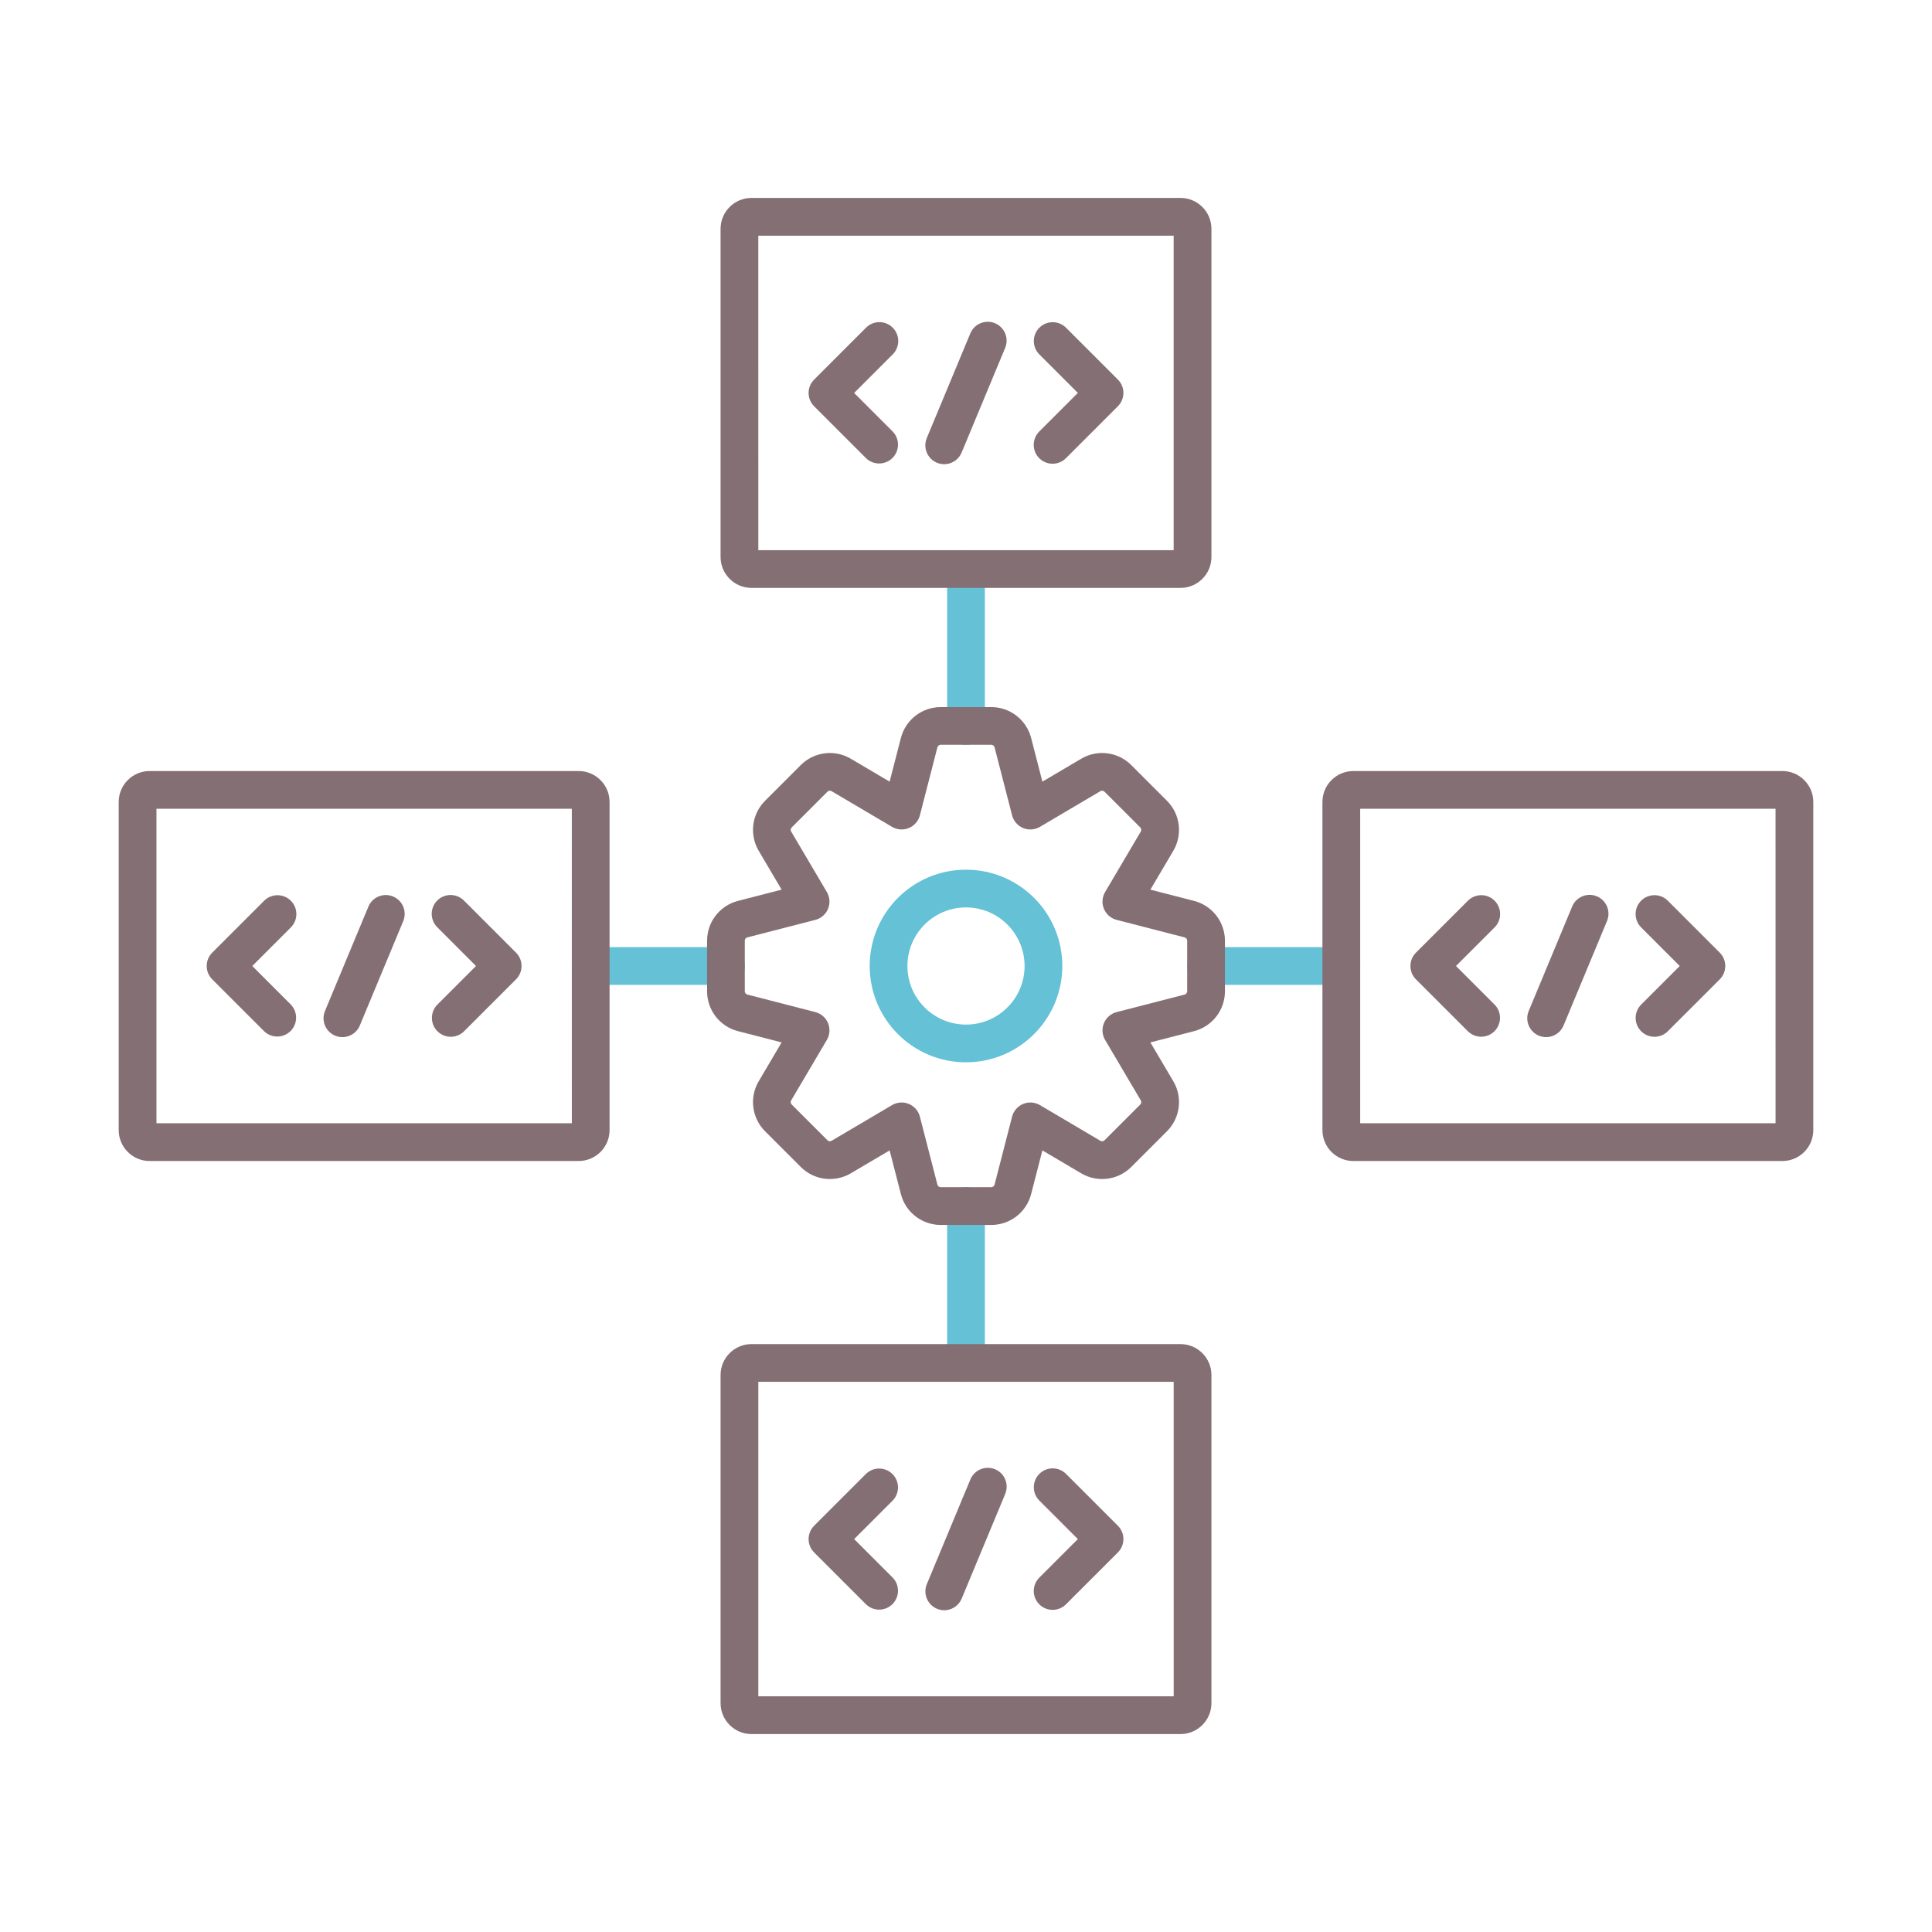
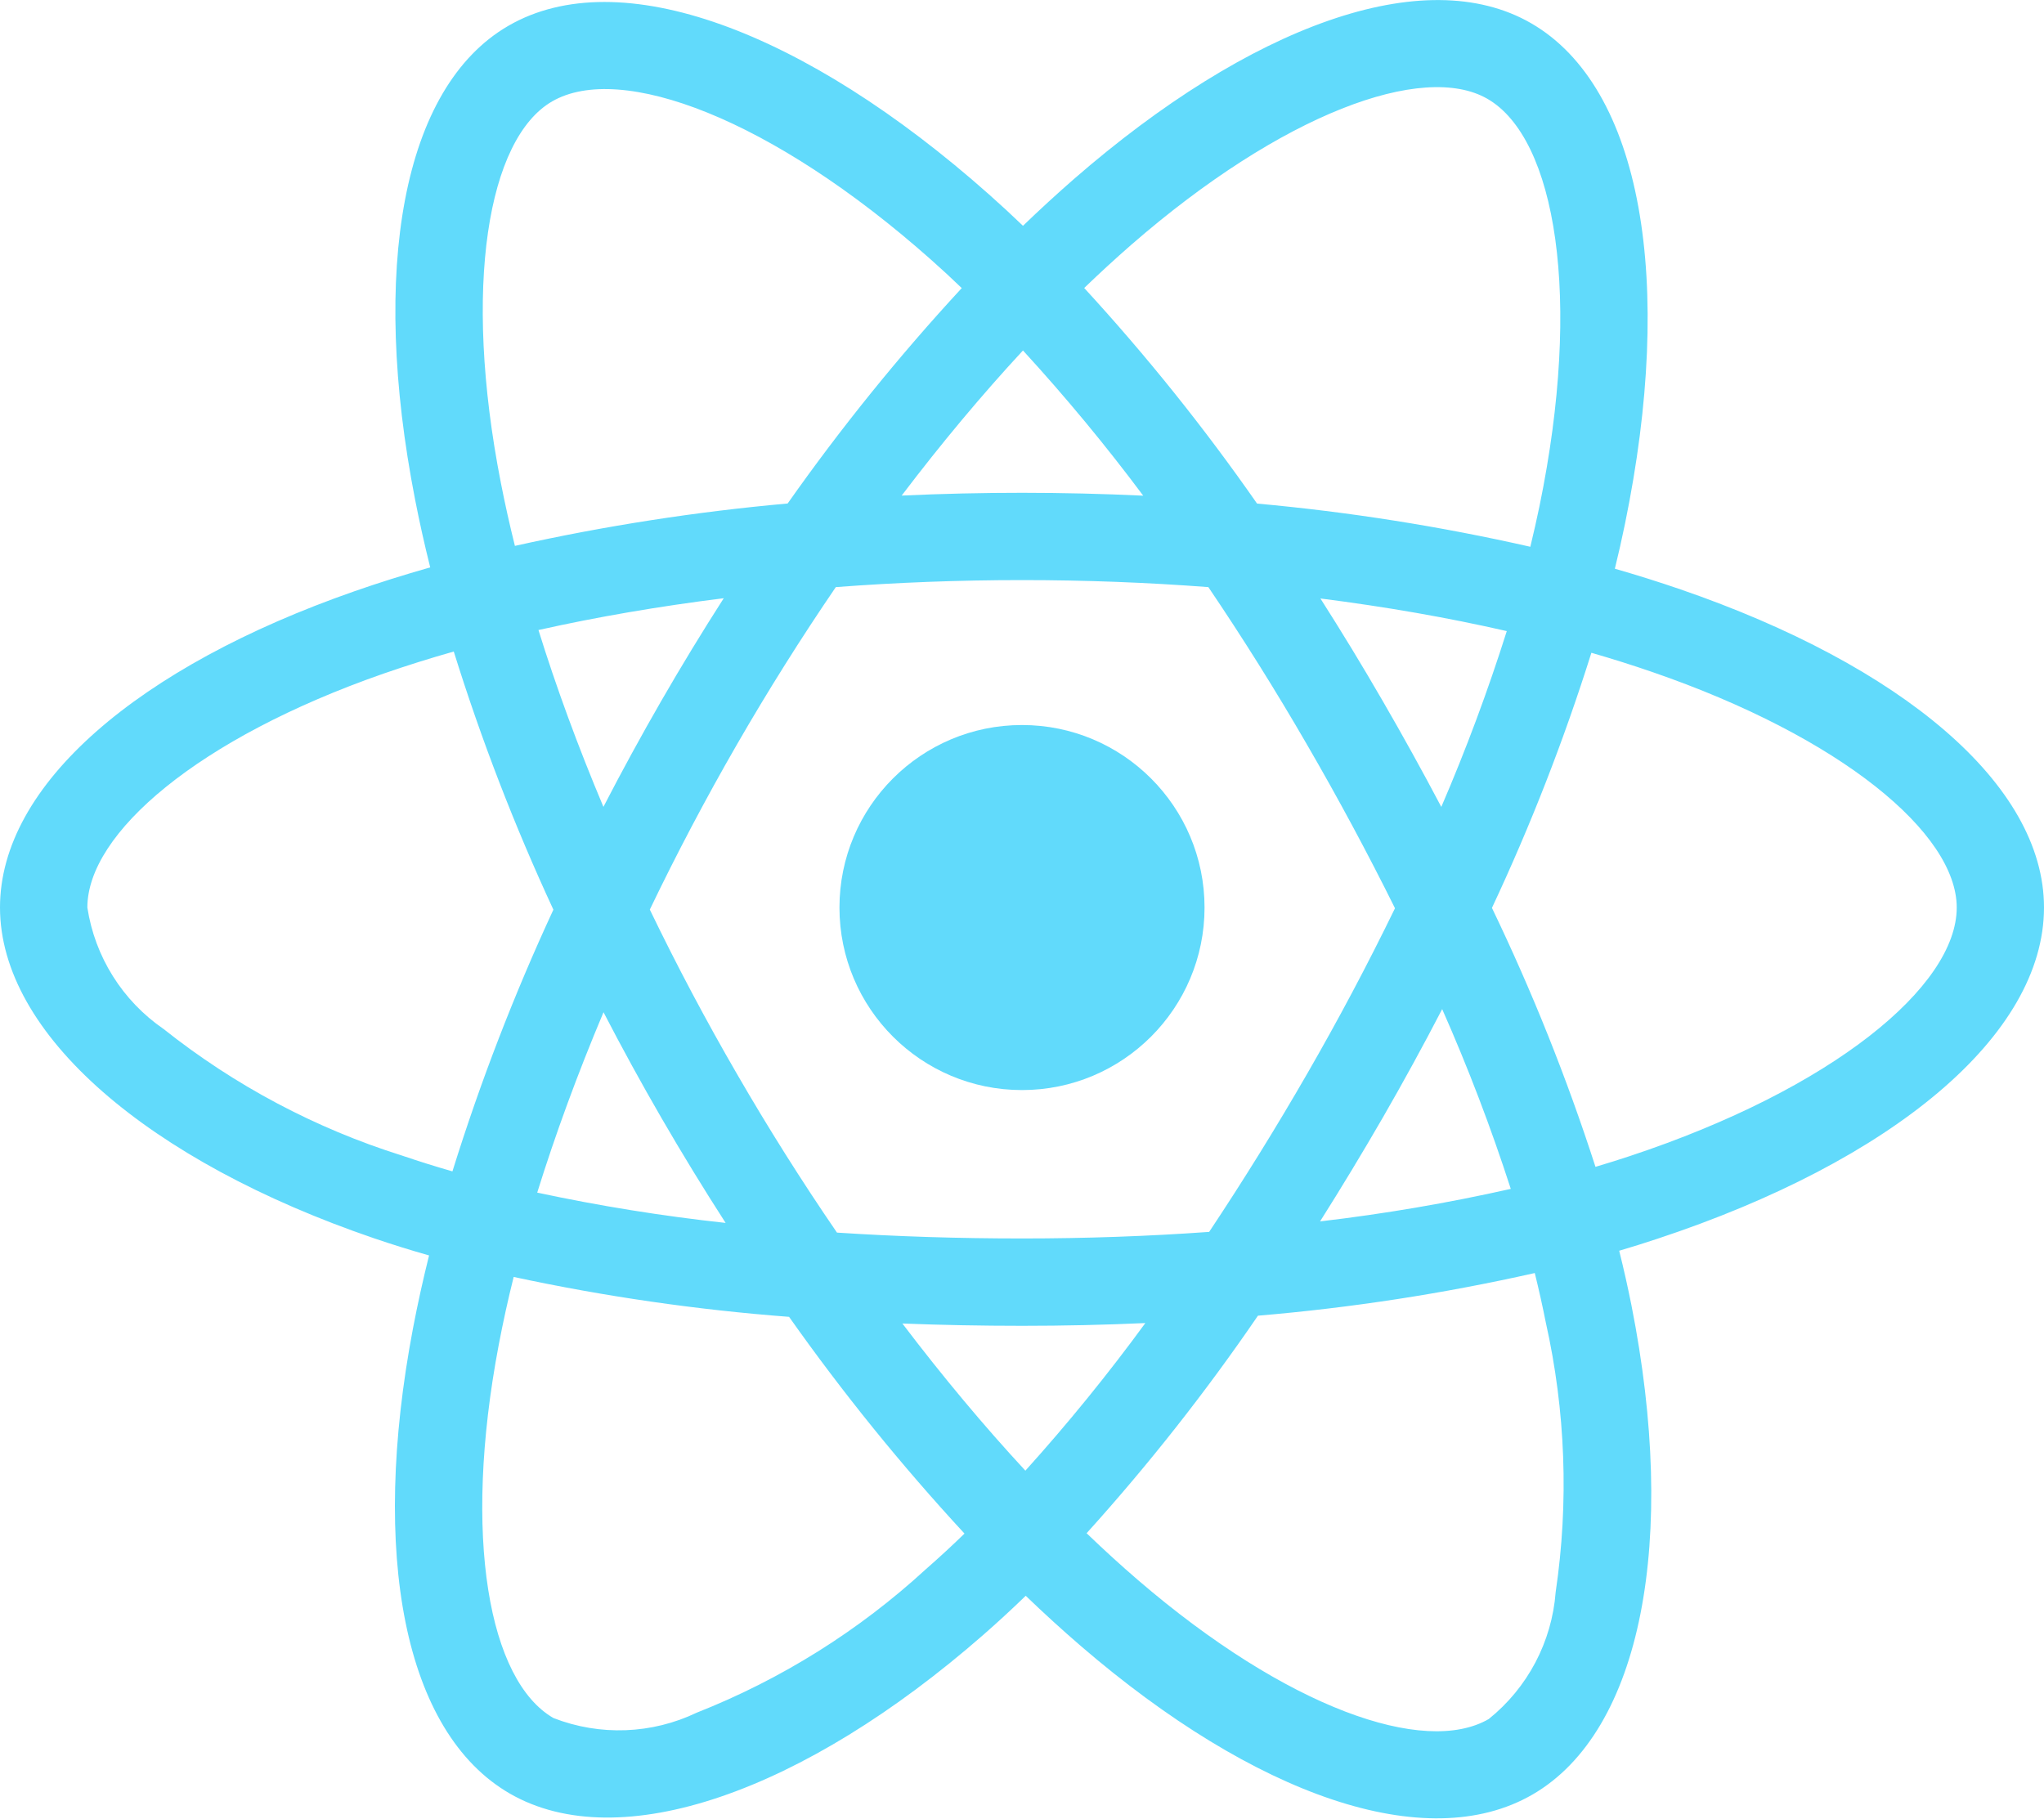
- <svg xmlns="http://www.w3.org/2000/svg" height="512" viewBox="0 0 256 256" width="512">
-   <path d="m128 98.693a2.5 2.5 0 0 1 -2.5-2.5v-20.793a2.5 2.5 0 0 1 5 0v20.8a2.5 2.5 0 0 1 -2.5 2.493z" fill="#65c1d6" />
-   <path d="m128 183.1a2.5 2.5 0 0 1 -2.5-2.5v-20.8a2.5 2.5 0 0 1 5 0v20.8a2.5 2.5 0 0 1 -2.5 2.5z" fill="#65c1d6" />
-   <path d="m177.732 130.5h-17.924a2.5 2.5 0 0 1 0-5h17.924a2.5 2.5 0 0 1 0 5z" fill="#65c1d6" />
-   <path d="m96.193 130.5h-17.925a2.5 2.5 0 0 1 0-5h17.925a2.5 2.5 0 0 1 0 5z" fill="#65c1d6" />
-   <g fill="#846f75">
-     <path d="m76.671 102.167h-56.842a4.1 4.1 0 0 0 -4.1 4.1v43.474a4.1 4.1 0 0 0 4.1 4.1h56.842a4.1 4.1 0 0 0 4.1-4.1v-43.478a4.1 4.1 0 0 0 -4.1-4.096zm-.9 46.666h-55.039v-41.666h55.036z" />
-     <path d="m44.409 137.233a2.5 2.5 0 0 0 3.268-1.347l5.762-13.851a2.5 2.5 0 0 0 -4.616-1.921l-5.762 13.851a2.5 2.5 0 0 0 1.348 3.268z" />
-     <path d="m57.961 136.646a2.5 2.5 0 0 0 3.535 0l6.879-6.878a2.5 2.5 0 0 0 0-3.536l-6.875-6.878a2.5 2.5 0 1 0 -3.535 3.535l5.106 5.111-5.11 5.111a2.5 2.5 0 0 0 0 3.535z" />
-     <path d="m35 136.646a2.5 2.5 0 0 0 3.535-3.535l-5.106-5.111 5.11-5.111a2.5 2.5 0 1 0 -3.539-3.535l-6.879 6.878a2.5 2.5 0 0 0 0 3.536z" />
-     <path d="m236.171 102.167h-56.842a4.1 4.1 0 0 0 -4.1 4.1v43.474a4.1 4.1 0 0 0 4.1 4.1h56.842a4.1 4.1 0 0 0 4.1-4.1v-43.478a4.1 4.1 0 0 0 -4.1-4.096zm-.9 46.666h-55.039v-41.666h55.036z" />
-     <path d="m203.909 137.233a2.5 2.5 0 0 0 3.269-1.347l5.761-13.851a2.5 2.5 0 0 0 -4.617-1.921l-5.761 13.851a2.5 2.5 0 0 0 1.348 3.268z" />
-     <path d="m217.461 136.646a2.5 2.5 0 0 0 3.535 0l6.879-6.878a2.5 2.5 0 0 0 0-3.536l-6.875-6.878a2.5 2.5 0 1 0 -3.535 3.536l5.11 5.11-5.11 5.11a2.5 2.5 0 0 0 -.004 3.536z" />
-     <path d="m194.5 136.646a2.5 2.5 0 0 0 3.535-3.536l-5.11-5.11 5.11-5.11a2.5 2.5 0 1 0 -3.535-3.536l-6.879 6.878a2.5 2.5 0 0 0 0 3.536z" />
-     <path d="m99.579 77.9h56.842a4.1 4.1 0 0 0 4.1-4.1v-43.474a4.1 4.1 0 0 0 -4.1-4.1h-56.842a4.1 4.1 0 0 0 -4.1 4.1v43.474a4.1 4.1 0 0 0 4.1 4.1zm.9-46.667h55.036v41.667h-55.033z" />
-     <path d="m131.841 42.829a2.5 2.5 0 0 0 -3.268 1.348l-5.762 13.85a2.5 2.5 0 1 0 4.616 1.921l5.762-13.85a2.5 2.5 0 0 0 -1.348-3.269z" />
-     <path d="m141.246 43.416a2.5 2.5 0 0 0 -3.535 3.536l5.11 5.111-5.11 5.11a2.5 2.5 0 1 0 3.535 3.536l6.879-6.878a2.5 2.5 0 0 0 0-3.537z" />
-     <path d="m118.289 43.417a2.5 2.5 0 0 0 -3.535 0l-6.879 6.883a2.5 2.5 0 0 0 0 3.535l6.879 6.878a2.5 2.5 0 0 0 3.535-3.535l-5.11-5.11 5.11-5.111a2.5 2.5 0 0 0 0-3.54z" />
-     <path d="m156.421 178.1h-56.842a4.1 4.1 0 0 0 -4.1 4.1v43.473a4.1 4.1 0 0 0 4.1 4.1h56.842a4.1 4.1 0 0 0 4.1-4.1v-43.473a4.1 4.1 0 0 0 -4.1-4.1zm-.9 46.667h-55.039v-41.667h55.036z" />
-     <path d="m124.159 213.171a2.5 2.5 0 0 0 3.268-1.348l5.762-13.85a2.5 2.5 0 1 0 -4.616-1.921l-5.762 13.85a2.5 2.5 0 0 0 1.348 3.269z" />
-     <path d="m137.711 212.583a2.5 2.5 0 0 0 3.535 0l6.879-6.878a2.5 2.5 0 0 0 0-3.537l-6.879-6.878a2.5 2.5 0 0 0 -3.535 3.536l5.11 5.111-5.11 5.11a2.5 2.5 0 0 0 0 3.536z" />
-     <path d="m114.754 212.583a2.5 2.5 0 0 0 3.535-3.535l-5.11-5.11 5.11-5.111a2.5 2.5 0 0 0 -3.535-3.535l-6.879 6.878a2.5 2.5 0 0 0 0 3.535z" />
-     <path d="m158.222 119.374-5.79-1.492 3.04-5.152a5.454 5.454 0 0 0 -.843-6.622l-4.734-4.733a5.452 5.452 0 0 0 -6.624-.842l-5.149 3.039-1.493-5.793a5.454 5.454 0 0 0 -5.278-4.085h-6.7a5.451 5.451 0 0 0 -5.278 4.088l-1.493 5.79-5.152-3.041a5.453 5.453 0 0 0 -6.621.844l-4.733 4.734a5.452 5.452 0 0 0 -.843 6.624l3.039 5.149-5.793 1.493a5.452 5.452 0 0 0 -4.085 5.278v6.7a5.451 5.451 0 0 0 4.088 5.279l5.79 1.492-3.04 5.152a5.452 5.452 0 0 0 .844 6.622l4.733 4.733a5.455 5.455 0 0 0 6.625.842l5.148-3.039 1.493 5.793a5.452 5.452 0 0 0 5.278 4.086h6.7a5.456 5.456 0 0 0 5.279-4.088l1.492-5.791 5.152 3.041a5.452 5.452 0 0 0 6.621-.843l4.735-4.735a5.455 5.455 0 0 0 .841-6.623l-3.039-5.149 5.792-1.493a5.453 5.453 0 0 0 4.087-5.279v-6.7a5.453 5.453 0 0 0 -4.089-5.279zm-.914 11.973a.453.453 0 0 1 -.337.438l-9.009 2.321a2.5 2.5 0 0 0 -1.529 3.691l4.727 8.009a.453.453 0 0 1 -.069.55l-4.736 4.735a.454.454 0 0 1 -.546.071l-8.011-4.729a2.5 2.5 0 0 0 -3.692 1.529l-2.32 9.005a.453.453 0 0 1 -.438.34h-6.7a.451.451 0 0 1 -.437-.336l-2.321-9.009a2.5 2.5 0 0 0 -3.692-1.529l-8.008 4.727a.453.453 0 0 1 -.55-.07l-4.734-4.734a.452.452 0 0 1 -.072-.547l4.728-8.012a2.5 2.5 0 0 0 -1.528-3.691l-9.007-2.321a.451.451 0 0 1 -.338-.438v-6.7a.452.452 0 0 1 .336-.437l9.009-2.321a2.5 2.5 0 0 0 1.528-3.692l-4.727-8.009a.454.454 0 0 1 .071-.55l4.733-4.733a.453.453 0 0 1 .548-.072l8.011 4.728a2.5 2.5 0 0 0 3.692-1.528l2.321-9.007a.451.451 0 0 1 .437-.338h6.7a.452.452 0 0 1 .437.336l2.321 9.009a2.5 2.5 0 0 0 3.692 1.528l8.008-4.726a.449.449 0 0 1 .55.07l4.734 4.733a.45.45 0 0 1 .071.547l-4.728 8.012a2.5 2.5 0 0 0 1.529 3.692l9.008 2.321a.452.452 0 0 1 .338.437z" />
-   </g>
-   <path d="m128 140.762a12.762 12.762 0 1 1 12.763-12.762 12.776 12.776 0 0 1 -12.763 12.762zm0-20.524a7.762 7.762 0 1 0 7.763 7.762 7.771 7.771 0 0 0 -7.763-7.762z" fill="#65c1d6" />
+ <svg xmlns="http://www.w3.org/2000/svg" id="Layer_1" data-name="Layer 1" viewBox="0 0 23 20.463">
+   <path d="M18.911,6.633h0q-.367-.126-.74-.233.062-.251.114-.505c.56-2.721.194-4.912-1.057-5.634-1.2-.692-3.162.03-5.144,1.754q-.293.256-.573.526-.187-.18-.381-.352C9.053.344,6.971-.433,5.721.29,4.522.984,4.167,3.045,4.671,5.623q.075.383.17.762c-.295.084-.579.173-.851.268C1.555,7.502,0,8.832,0,10.212c0,1.425,1.669,2.855,4.206,3.722q.308.105.622.194-.102.408-.181.821c-.481,2.534-.105,4.545,1.09,5.235,1.235.712,3.307-.02,5.325-1.784q.239-.209.48-.442.303.292.622.567c1.955,1.682,3.885,2.361,5.08,1.67,1.234-.714,1.635-2.875,1.114-5.505q-.06-.301-.138-.615.218-.064.428-.134C21.285,13.069,23,11.657,23,10.212,23,8.827,21.395,7.488,18.911,6.633ZM12.728,2.756C14.426,1.278,16.013.695,16.737,1.112h0c.77.444,1.07,2.235.586,4.584q-.048.23-.103.457a23.538,23.538,0,0,0-3.075-.486A23.081,23.081,0,0,0,12.2,3.241Q12.458,2.992,12.728,2.756ZM6.791,11.391q.312.603.652,1.19.347.599.722,1.181a20.922,20.922,0,0,1-2.12-.341C6.249,12.766,6.499,12.084,6.791,11.391ZM6.79,9.08c-.286-.679-.531-1.346-.731-1.99.656-.147,1.356-.267,2.085-.358q-.366.571-.705,1.159Q7.101,8.478,6.79,9.08Zm.522,1.156q.454-.945.978-1.854v0q.524-.909,1.115-1.775c.684-.052,1.385-.079,2.094-.079.712,0,1.414.027,2.098.079q.585.865,1.108,1.769.526.906.992,1.845-.461.948-.988,1.862h-0q-.523.908-1.103,1.78c-.682.049-1.388.074-2.106.074-.716,0-1.412-.022-2.082-.066q-.596-.87-1.124-1.783Q7.768,11.181,7.312,10.236Zm8.249,2.339q.347-.602.667-1.219h0a20.867,20.867,0,0,1,.772,2.023,20.852,20.852,0,0,1-2.146.366Q15.219,13.167,15.561,12.575Zm.658-3.493q-.319-.605-.662-1.197h0q-.337-.583-.699-1.15c.734.093,1.437.216,2.097.367A20.959,20.959,0,0,1,16.218,9.081ZM11.511,3.944a21.013,21.013,0,0,1,1.353,1.634q-1.358-.064-2.718-.001C10.593,4.988,11.051,4.44,11.511,3.944ZM6.213,1.141c.77-.445,2.471.19,4.264,1.782.115.102.23.208.345.319A23.545,23.545,0,0,0,8.863,5.666a24.008,24.008,0,0,0-3.069.477q-.088-.352-.158-.709v0C5.203,3.225,5.49,1.559,6.213,1.141ZM5.091,13.182q-.286-.082-.568-.178A8.324,8.324,0,0,1,1.841,11.58a2.031,2.031,0,0,1-.858-1.367c0-.837,1.249-1.906,3.331-2.632q.392-.136.792-.249a23.565,23.565,0,0,0,1.121,2.905A23.922,23.922,0,0,0,5.091,13.182ZM10.416,17.661a8.322,8.322,0,0,1-2.575,1.612h-0a2.03,2.03,0,0,1-1.613.061c-.726-.418-1.027-2.034-.616-4.2q.073-.384.168-.764a23.104,23.104,0,0,0,3.099.449,23.91,23.91,0,0,0,1.974,2.439Q10.64,17.465,10.416,17.661Zm1.122-1.111c-.466-.503-.93-1.058-1.384-1.656q.661.026,1.346.026.703,0,1.388-.031A20.894,20.894,0,0,1,11.538,16.55Zm5.967,1.367a2.03,2.03,0,0,1-.753,1.428c-.725.42-2.275-.126-3.947-1.564q-.287-.247-.578-.527a23.089,23.089,0,0,0,1.928-2.448,22.936,22.936,0,0,0,3.115-.48q.07.284.124.556h0A8.32,8.32,0,0,1,17.505,17.917Zm.834-4.907h-0c-.126.042-.255.082-.386.121a23.061,23.061,0,0,0-1.165-2.914,23.051,23.051,0,0,0,1.119-2.871c.235.068.464.14.684.216,2.128.733,3.427,1.816,3.427,2.651C22.018,11.101,20.615,12.256,18.339,13.01Z" fill="#61dafb" />
+   <path d="M11.5,8.159a2.054,2.054,0,1,1-2.054,2.054A2.054,2.054,0,0,1,11.5,8.159" fill="#61dafb" />
</svg>
